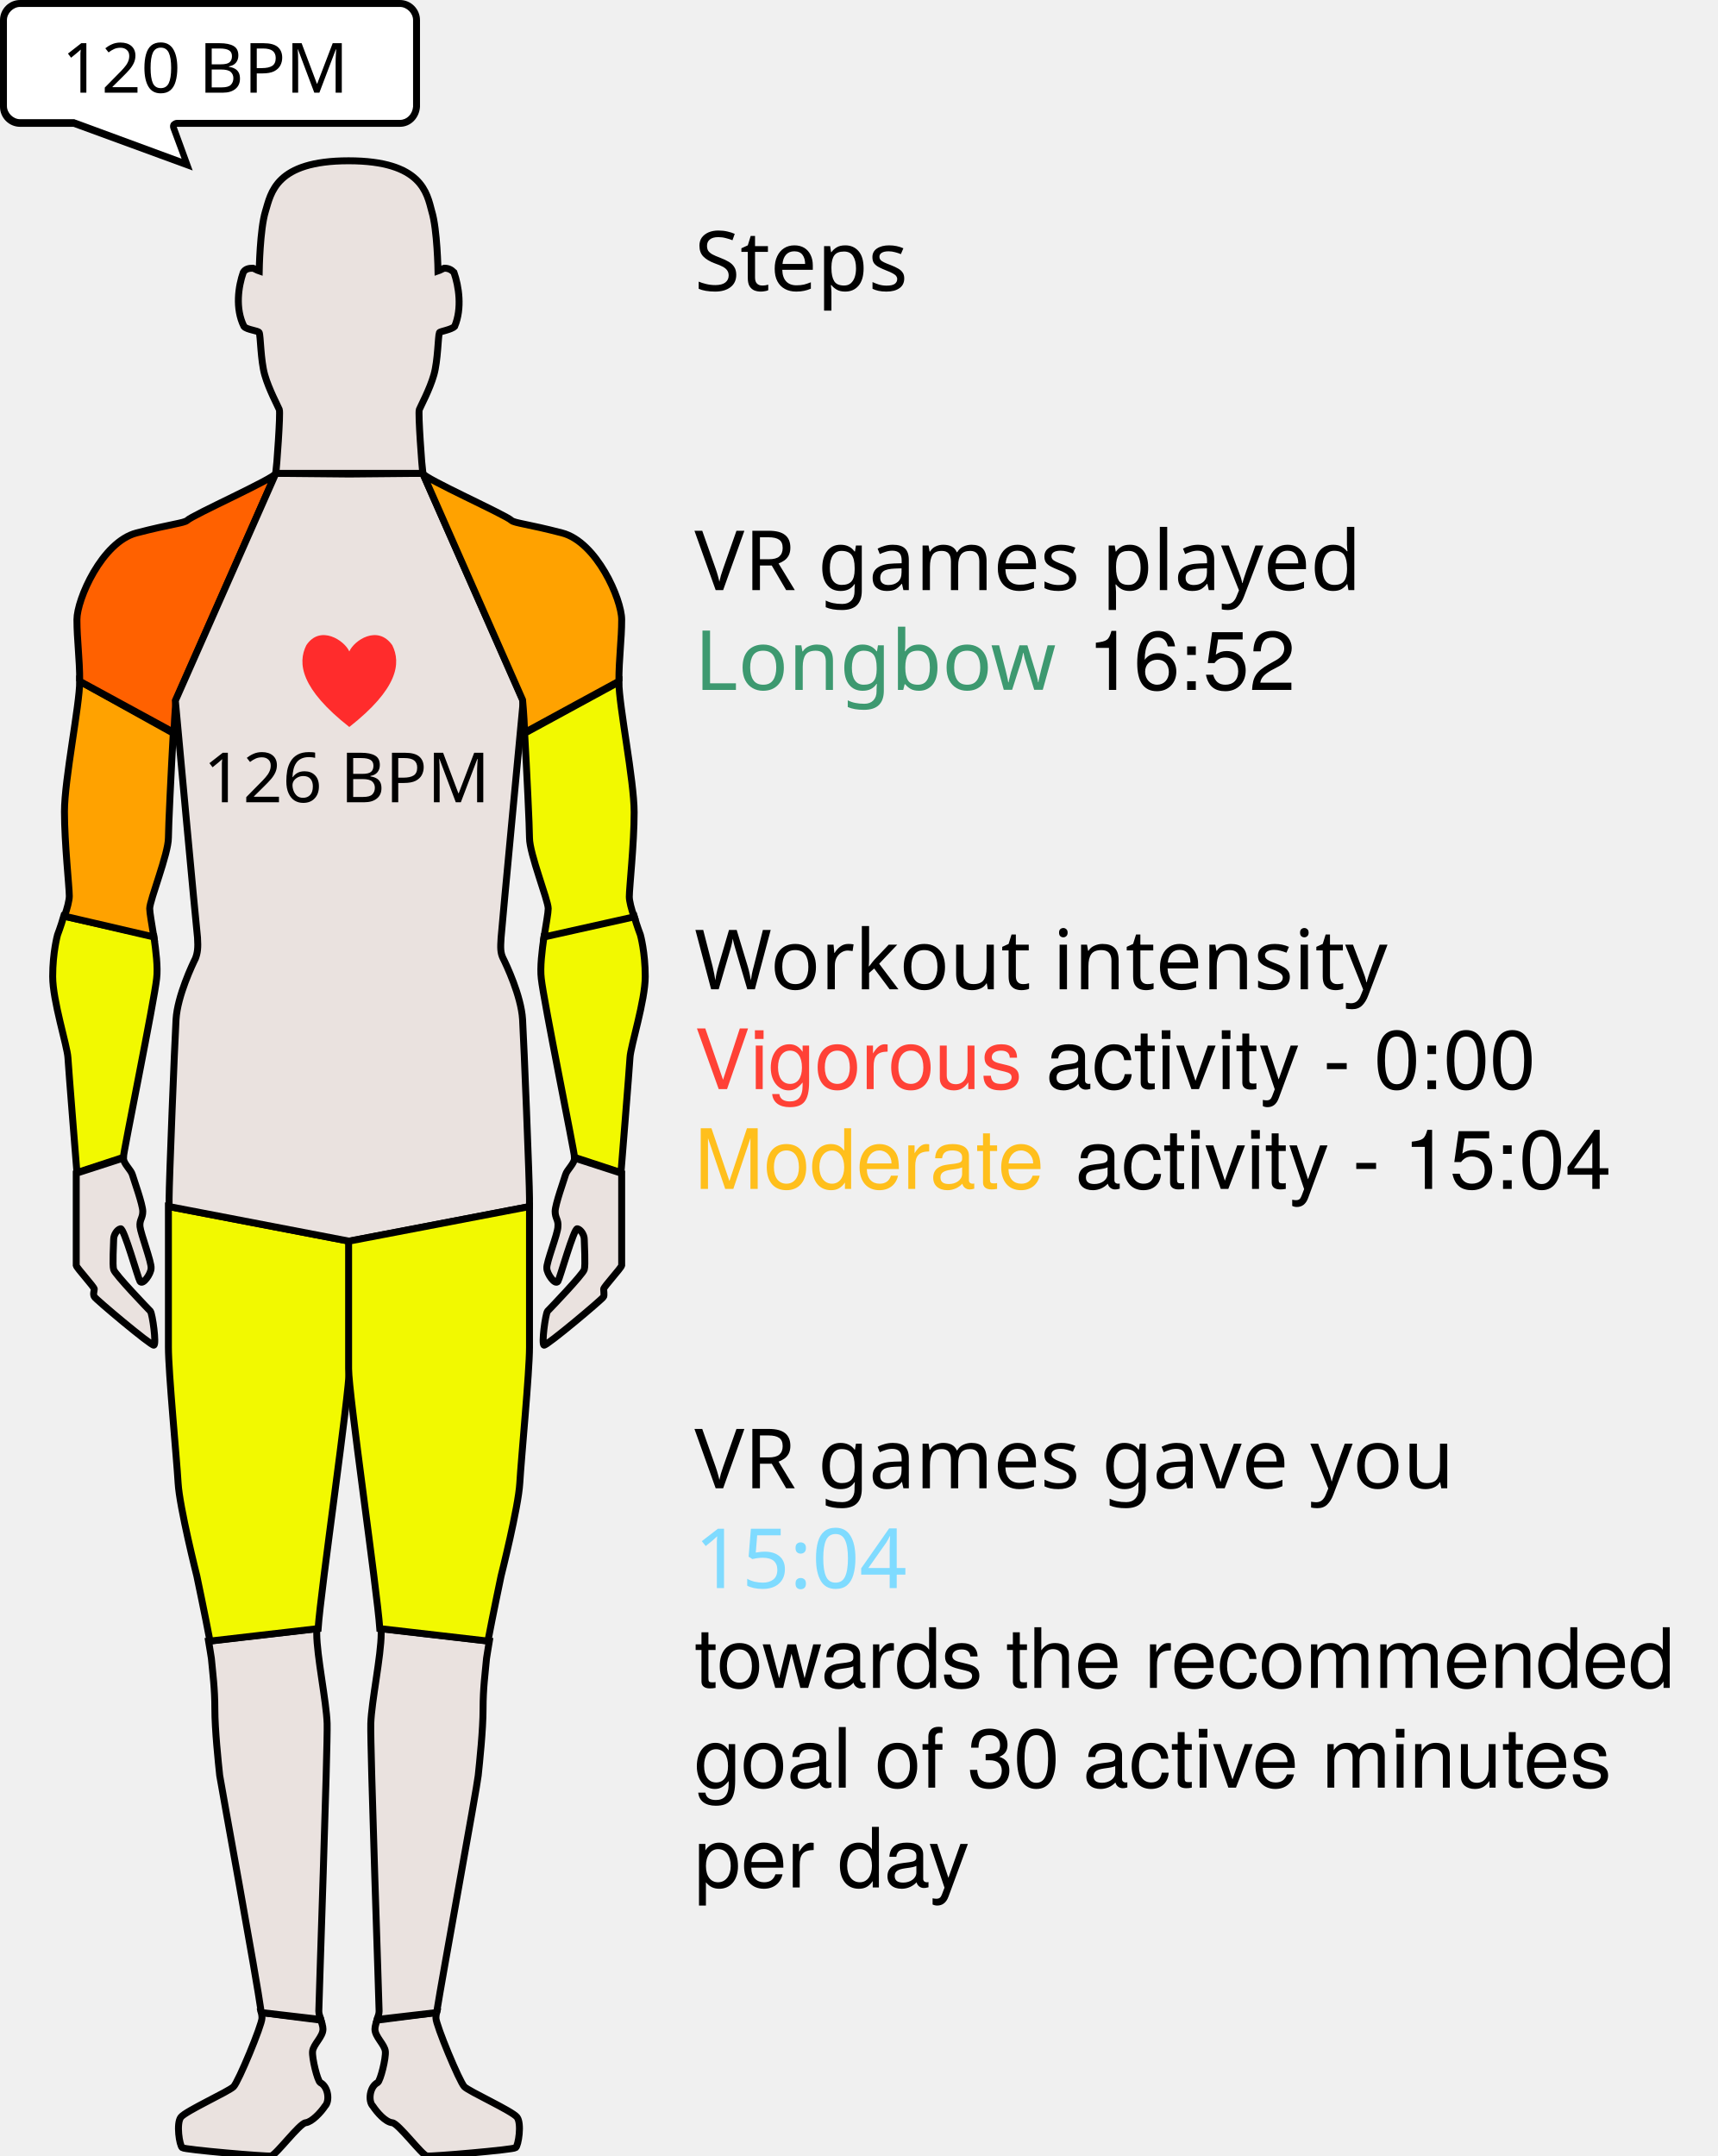
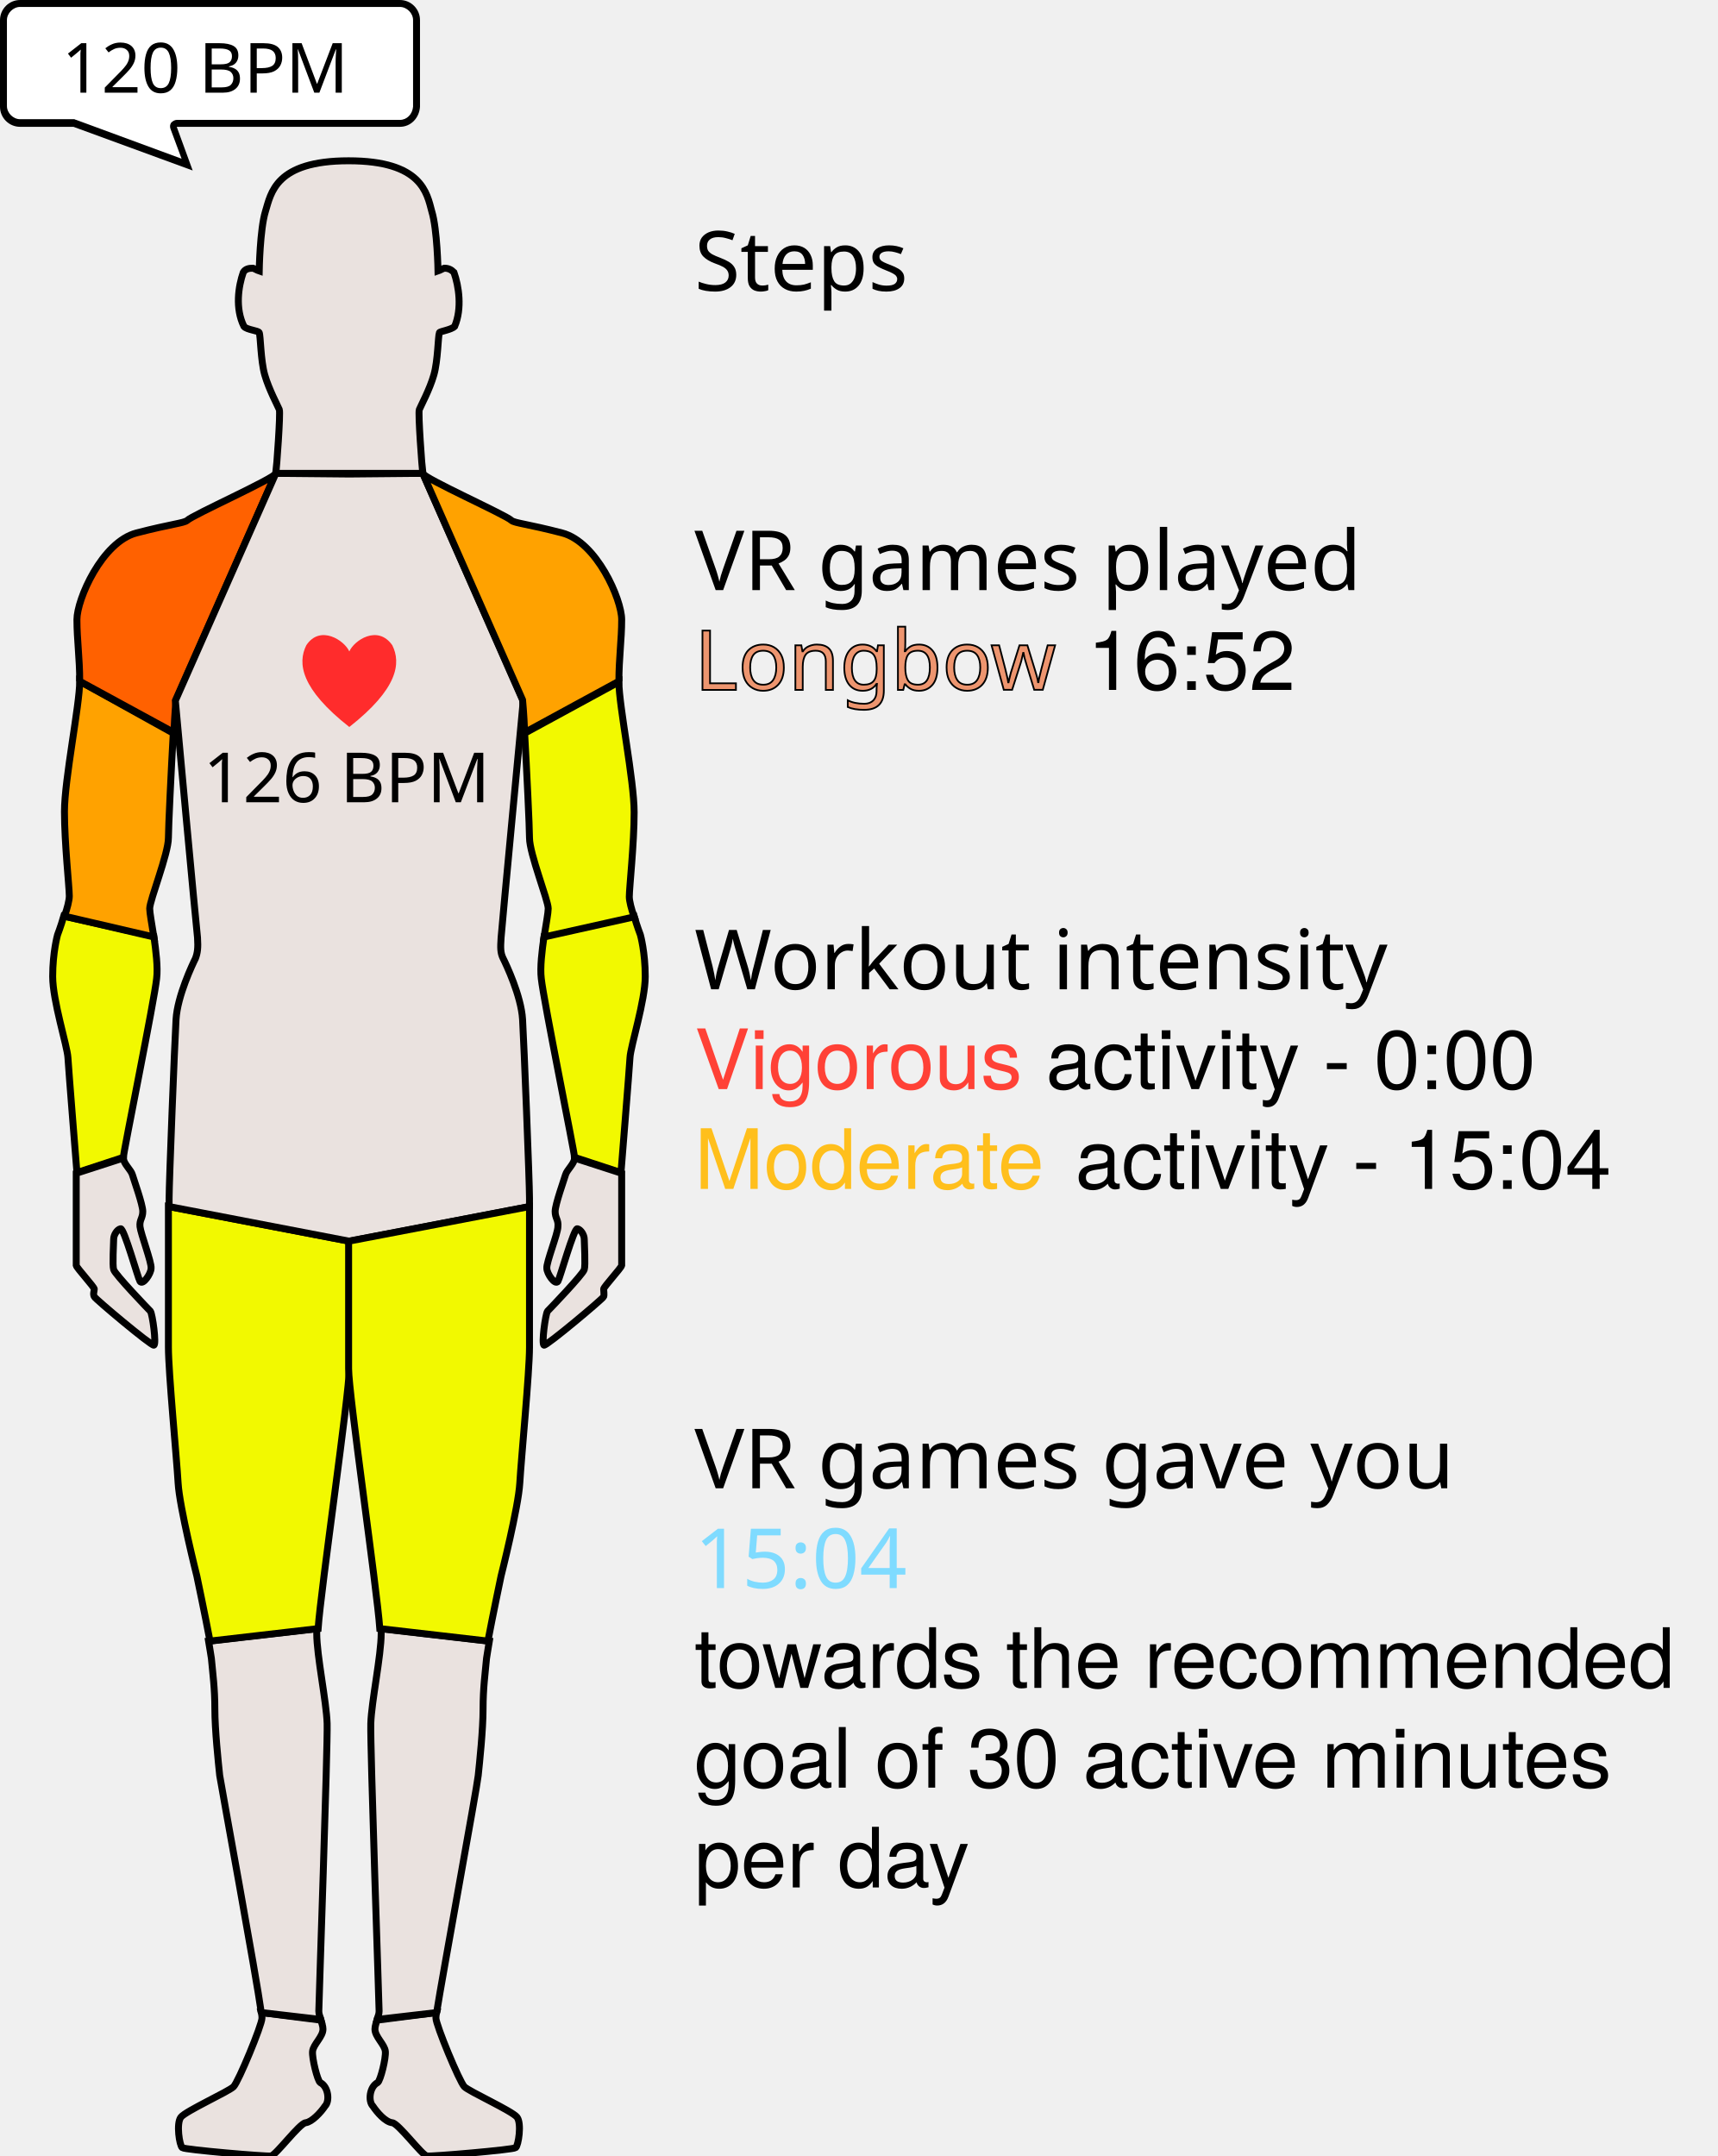
<svg xmlns="http://www.w3.org/2000/svg" version="1.1" id="Layer_1" x="0px" y="0px" viewBox="0 0 247.8 311.1" style="enable-background:new 0 0 247.8 311.1;" xml:space="preserve">
  <style type="text/css">
	.st0{fill:#EAE2DF;stroke:#000000;stroke-miterlimit:10;}
	.st1{fill:#F2F900;stroke:#000000;stroke-miterlimit:10;}
	.st2{fill:#FFA200;stroke:#000000;stroke-miterlimit:10;}
	.st3{fill:#FF6100;stroke:#000000;stroke-miterlimit:10;}
	.st4{fill:#FF2C2C;}
	.st5{fill:#FFFFFF;}
	.st6{font-family:'HelveticaNeue-Bold';}
	.st7{font-size:10px;}
	.st8{font-size:12px;}
- 	.st9{fill:#3D9970;}
+ 	.st9{fill:#ED956F;stroke:#000000;stroke-width:0.25;stroke-miterlimit:10;}
	.st10{fill:#F012BE;}
	.st11{font-family:'HelveticaNeue';}
	.st12{fill:#FF4136;}
	.st13{fill:#FFBF1C;}
	.st14{fill:#7FDBFF;}
</style>
  <g>
    <path class="st0" d="M37.7,290.4c0.1,0.4,0.1,0.7,0.1,0.8c0,1-3.4,9.2-4.1,9.9c-0.7,0.7-6.9,3.5-7.6,4.4s-0.2,4.1,0.2,4.4   s12.1,1.3,12.8,1.2s4.1-4.7,5-4.8s2.2-1.5,2.8-2.4c0.7-0.7,0.5-2.8-0.7-3.4c-0.4-0.3-1.2-3.5-1.1-4.5c0.1-1,1.5-2.1,1.5-3.2   c0-0.5-0.2-0.9-0.3-1.3L37.7,290.4z" />
    <path class="st0" d="M37.7,290.4l8.6,1c-0.1-0.4-0.3-0.7-0.3-1.2c0-1,1.3-38.3,1.2-41.5s-1.5-9.8-1.5-13c0-0.2,0-0.4,0-0.7   l-15.6,1.8l0,0c0.2,1.1,0.3,2,0.4,2.5c0.2,2.2,0.5,4.3,0.5,7.3s0.5,7.7,0.7,9.6C32,258.1,37,285.3,37.7,290.4" />
    <path class="st1" d="M24.3,174.1c0,4.4,0,17.1,0,20.3c0,3.6,1.2,16.1,1.4,19.6c0.2,3.5,2.7,13.4,2.7,13.4s1.2,5.7,1.9,9.4l15.6-1.8   c0.4-5.7,4.5-33.9,4.5-37.5c0-3.8,0-18.4,0-18.4L24.3,174.1z" />
    <path class="st1" d="M11.1,169.2c0,0-1.2-14.9-1.3-16.6c-0.1-1.7-2.2-8.2-2.2-11.7s0.7-6,0.7-6s0.5-1.3,0.9-2.7l13,2.9   c0.3,2.1,0.6,4.5,0.4,6.1c-0.3,3-4.8,25.1-4.8,25.8L11.1,169.2z" />
    <path class="st0" d="M17.8,167.1c0,0.8,1.1,1.7,1.3,2.4s1.5,4.3,1.5,5.3s-0.5,1.2-0.4,2.2s1.7,5.2,1.6,6c0,0.8-1.2,2.5-1.6,1.9   c-0.3-0.5-2.3-7.7-2.8-7.6c-0.5,0.1-1,0.9-1,1.5s-0.2,3.8,0,4.4c0.2,0.7,5,5.7,5.3,6c0.3,0.4,0.9,4.8,0.5,4.9s-8.5-6.7-8.6-7   c-0.2-0.4,0-0.8,0-1.1s-2.5-3-2.6-3.4c0-0.5,0-13.3,0-13.3L17.8,167.1z" />
    <path class="st2" d="M22.2,135.2c-0.3-1.9-0.6-3.5-0.6-4.1c0-1.2,2.7-7.9,2.7-10.2c0-1.5,0.4-9.8,0.7-15.1l-13.5-7.5   c0,3.4-2.2,14.2-2.2,18.8S10,128,10,129.3c0,0.6-0.3,1.8-0.7,2.9L22.2,135.2z" />
    <path class="st3" d="M11.5,98.3l13.6,7.4c0.1-2.7,0.3-4.7,0.3-4.7l14.4-32.7c-0.1,0.7-12,6-12.8,6.8c-0.5,0.4-2.3,0.5-7.3,1.8   s-8.6,9.6-8.6,12.5S11.5,95,11.5,98.3" />
    <path class="st0" d="M25.3,101.1c0,0,3,32.6,3.2,34.2c0.1,1.5,0,2.2-0.3,3c-0.4,0.8-2.6,5.4-2.8,8.8c-0.2,3.4-1,23.5-1,25.8   c0,0.3,0,0.7,0,1.2l26,5l26-5c0-0.5,0-1,0-1.2c0-2.3-0.8-22.4-1-25.8c-0.2-3.4-2.4-8-2.8-8.8s-0.4-1.5-0.3-3s3.2-34.2,3.2-34.2   L61,68.3l-10.6,0.1l-10.6-0.1L25.3,101.1z" />
    <path class="st0" d="M63,290.4c-0.1,0.4-0.1,0.7-0.1,0.8c0,1,3.4,9.2,4.1,9.9c0.7,0.7,6.9,3.5,7.6,4.4s0.2,4.1-0.2,4.4   s-12.1,1.3-12.8,1.2s-4.1-4.7-5-4.8c-1-0.1-2.2-1.5-2.8-2.4c-0.7-0.7-0.5-2.8,0.7-3.4c0.4-0.3,1.2-3.5,1.1-4.5   c-0.1-1-1.5-2.1-1.5-3.2c0-0.5,0.2-0.9,0.3-1.3L63,290.4z" />
-     <path class="st0" d="M63,290.4l-8.6,1c0.1-0.4,0.3-0.7,0.3-1.2c0-1-1.3-38.3-1.2-41.5c0.1-3.2,1.5-9.8,1.5-13c0-0.2,0-0.4,0-0.7   l15.6,1.8l0,0c-0.2,1.1-0.3,2-0.4,2.5c-0.2,2.2-0.5,4.3-0.5,7.3s-0.5,7.7-0.7,9.6C68.8,258.1,63.8,285.3,63,290.4" />
+     <path class="st0" d="M63,290.4l-8.6,1c0.1-0.4,0.3-0.7,0.3-1.2c0-1-1.3-38.3-1.2-41.5s1.5-9.8,1.5-13c0-0.2,0-0.4,0-0.7l15.6,1.8   l0,0c-0.2,1.1-0.3,2-0.4,2.5c-0.2,2.2-0.5,4.3-0.5,7.3s-0.5,7.7-0.7,9.6C68.8,258.1,63.8,285.3,63,290.4" />
    <path class="st1" d="M76.4,174.1c0,4.4,0,17.1,0,20.3c0,3.6-1.2,16.1-1.4,19.6c-0.2,3.5-2.7,13.4-2.7,13.4s-1.2,5.7-1.9,9.4   L54.8,235c-0.4-5.7-4.5-33.9-4.5-37.5c0-3.8,0-18.4,0-18.4L76.4,174.1z" />
    <path class="st1" d="M89.6,169.2c0,0,1.2-14.9,1.3-16.6c0.1-1.7,2.2-8.2,2.2-11.7s-0.7-6-0.7-6s-0.5-1.3-0.9-2.7l-13,2.9   c-0.3,2.1-0.6,4.5-0.4,6.1c0.3,3,4.8,25.1,4.8,25.8L89.6,169.2z" />
    <path class="st0" d="M82.9,167.1c0,0.8-1.1,1.7-1.3,2.4s-1.5,4.3-1.5,5.3s0.5,1.2,0.4,2.2c0,1-1.7,5.2-1.6,6c0,0.8,1.2,2.5,1.6,1.9   c0.3-0.5,2.3-7.7,2.8-7.6c0.5,0.1,1,0.9,1,1.5s0.2,3.8,0,4.4c-0.2,0.7-5,5.7-5.3,6c-0.3,0.4-0.9,4.8-0.5,4.9s8.5-6.7,8.6-7   s0-0.8,0-1.1s2.5-3,2.6-3.4c0-0.5,0-13.3,0-13.3L82.9,167.1z" />
    <path class="st1" d="M78.5,135.2c0.3-1.9,0.6-3.5,0.6-4.1c0-1.2-2.7-7.9-2.7-10.2c0-1.5-0.4-9.8-0.7-15.1l13.6-7.4   c0,3.4,2.2,14.2,2.2,18.8s-0.7,10.9-0.7,12.2c0,0.6,0.3,1.8,0.7,2.9L78.5,135.2z" />
    <path class="st2" d="M89.3,98.3l-13.6,7.4c-0.1-2.7-0.3-4.7-0.3-4.7L61,68.3c0.1,0.7,12,6,12.8,6.8c0.5,0.4,2.3,0.5,7.3,1.8   s8.6,9.6,8.6,12.5S89.3,95,89.3,98.3" />
-     <path class="st0" d="M39.8,68.3c0.1-0.7,0.7-8.7,0.5-9.2c-0.2-0.5-1.5-2.9-2.1-5s-0.6-5.7-0.8-6.1c-0.1-0.3-1.8-0.4-2.2-0.9   c-1.3-2.6-0.8-5.8-0.1-7.8c0.3-0.5,0.8-0.6,1.4-0.6c0.3,0.1,0.6,0.3,0.9,0.4c0,0,0.1-6,0.9-8.6c0.8-2.6,1.4-7.3,12-7.3   s11.3,4.7,12,7.3c0.8,2.6,0.9,8.6,0.9,8.6c0.3-0.1,0.6-0.3,0.9-0.4c0.6,0,1,0.2,1.4,0.6c0.7,2,1.2,5.2,0.1,7.8   c-0.5,0.5-2.1,0.7-2.2,0.9c-0.2,0.5-0.2,4-0.8,6.1c-0.6,2.1-1.9,4.5-2.1,5c-0.2,0.5,0.4,8.5,0.5,9.2H39.8z" />
+     <path class="st0" d="M39.8,68.3c0.1-0.7,0.7-8.7,0.5-9.2s-1.5-2.9-2.1-5s-0.6-5.7-0.8-6.1c-0.1-0.3-1.8-0.4-2.2-0.9   c-1.3-2.6-0.8-5.8-0.1-7.8c0.3-0.5,0.8-0.6,1.4-0.6c0.3,0.1,0.6,0.3,0.9,0.4c0,0,0.1-6,0.9-8.6c0.8-2.6,1.4-7.3,12-7.3   s11.3,4.7,12,7.3c0.8,2.6,0.9,8.6,0.9,8.6c0.3-0.1,0.6-0.3,0.9-0.4c0.6,0,1,0.2,1.4,0.6c0.7,2,1.2,5.2,0.1,7.8   c-0.5,0.5-2.1,0.7-2.2,0.9c-0.2,0.5-0.2,4-0.8,6.1s-1.9,4.5-2.1,5c-0.2,0.5,0.4,8.5,0.5,9.2H39.8z" />
    <path class="st4" d="M50.4,94c-0.7-1.6-4.2-3.9-6.2-0.9c-1.3,2.6-0.8,6.3,6.2,11.8c7-5.5,7.5-9.2,6.2-11.8   C54.5,90.1,51.1,92.4,50.4,94z" />
    <g>
-       <path class="st5" d="M10.8,17.8c-0.1,0-0.1,0-0.2,0H2.9c-1.3,0-2.4-1.1-2.4-2.4V2.9c0-1.3,1.1-2.4,2.4-2.4h54.8    c1.3,0,2.4,1.1,2.4,2.4v12.5c-0.1,1.4-1.1,2.4-2.4,2.4H25.5c-0.2,0-0.3,0.1-0.4,0.2C25,18.1,25,18.3,25,18.5l1.9,5.3L10.8,17.8z" />
-       <path d="M57.7,1c1,0,1.9,0.9,1.9,1.9v12.5c-0.1,1.1-0.9,1.9-1.9,1.9H25.5c-0.3,0-0.6,0.2-0.8,0.4c-0.2,0.3-0.2,0.6-0.1,0.9    l1.6,4.3l-15.2-5.6c-0.1,0-0.2-0.1-0.3-0.1H2.9c-1,0-1.9-0.9-1.9-1.9V2.9C1,1.9,1.9,1,2.9,1H57.7 M57.7,0H2.9C1.3,0,0,1.3,0,2.9    v12.5c0,1.6,1.3,2.9,2.9,2.9h7.7l17.2,6.3l-2.3-6.3h32.2c1.6,0,2.8-1.3,2.9-2.9V2.9C60.6,1.3,59.3,0,57.7,0L57.7,0z" />
+       <path class="st5" d="M10.8,17.8c-0.1,0-0.1,0-0.2,0H2.9c-1.3,0-2.4-1.1-2.4-2.4V2.9c0-1.3,1.1-2.4,2.4-2.4h54.8    c1.3,0,2.4,1.1,2.4,2.4v12.5c-0.1,1.4-1.1,2.4-2.4,2.4H25.5c-0.2,0-0.3,0.1-0.4,0.2S25,18.3,25,18.5l1.9,5.3L10.8,17.8z" />
+       <path d="M57.7,1c1,0,1.9,0.9,1.9,1.9v12.5c-0.1,1.1-0.9,1.9-1.9,1.9H25.5c-0.3,0-0.6,0.2-0.8,0.4c-0.2,0.3-0.2,0.6-0.1,0.9    l1.6,4.3L11,17.3c-0.1,0-0.2-0.1-0.3-0.1H2.9c-1,0-1.9-0.9-1.9-1.9V2.9C1,1.9,1.9,1,2.9,1H57.7 M57.7,0H2.9C1.3,0,0,1.3,0,2.9    v12.5c0,1.6,1.3,2.9,2.9,2.9h7.7l17.2,6.3l-2.3-6.3h32.2c1.6,0,2.8-1.3,2.9-2.9V2.9C60.6,1.3,59.3,0,57.7,0L57.7,0z" />
    </g>
  </g>
  <text transform="matrix(1 0 0 1 29.3283 115.7606)" class="st6 st7">126 BPM</text>
  <text transform="matrix(1 0 0 1 8.9146 13.3736)" class="st6 st7">120 BPM</text>
-   <text transform="matrix(1 0 0 1 100.2 41.95)">
-     <tspan x="0" y="0" class="st6 st8">Steps</tspan>
-     <tspan x="0" y="43.2" class="st6 st8">VR games played</tspan>
-     <tspan x="0" y="57.6" class="st9 st6 st8">Longbow</tspan>
-     <tspan x="53.3" y="57.6" class="st10 st6 st8"> </tspan>
-     <tspan x="56.7" y="57.6" class="st11 st8">16:52</tspan>
-     <tspan x="0" y="100.8" class="st6 st8">Workout intensity</tspan>
-     <tspan x="0" y="115.2" class="st12 st11 st8">Vigorous </tspan>
-     <tspan x="50.7" y="115.2" class="st11 st8">activity - 0:00</tspan>
-     <tspan x="0" y="129.6" class="st13 st11 st8">Moderate</tspan>
-     <tspan x="51.6" y="129.6" class="st11 st8"> activity - 15:04</tspan>
-     <tspan x="0" y="172.8" class="st6 st8">VR games gave you</tspan>
-     <tspan x="0" y="187.2" class="st14 st6 st8">15:04</tspan>
-     <tspan x="0" y="201.6" class="st11 st8">towards the recommended</tspan>
-     <tspan x="0" y="216" class="st11 st8">goal of 30 active minutes</tspan>
-     <tspan x="0" y="230.4" class="st11 st8">per day</tspan>
-   </text>
+   <text transform="matrix(1 0 0 1 100.2 41.95)" class="st6 st8">Steps</text>
+   <text transform="matrix(1 0 0 1 100.2 85.15)" class="st6 st8">VR games played</text>
+   <text transform="matrix(1 0 0 1 100.2 99.55)" class="st9 st6 st8">Longbow</text>
+   <text transform="matrix(1 0 0 1 153.5 99.55)" class="st10 st6 st8"> </text>
+   <text transform="matrix(1 0 0 1 156.9 99.55)" class="st11 st8">16:52</text>
+   <text transform="matrix(1 0 0 1 100.2 142.75)" class="st6 st8">Workout intensity</text>
+   <text transform="matrix(1 0 0 1 100.2 157.15)" class="st12 st11 st8">Vigorous </text>
+   <text transform="matrix(1 0 0 1 150.9 157.15)" class="st11 st8">activity - 0:00</text>
+   <text transform="matrix(1 0 0 1 100.2 171.55)" class="st13 st11 st8">Moderate</text>
+   <text transform="matrix(1 0 0 1 151.8 171.55)" class="st11 st8"> activity - 15:04</text>
+   <text transform="matrix(1 0 0 1 100.2 214.75)" class="st6 st8">VR games gave you</text>
+   <text transform="matrix(1 0 0 1 100.2 229.15)" class="st14 st6 st8">15:04</text>
+   <text transform="matrix(1 0 0 1 100.2 243.55)" class="st11 st8">towards the recommended</text>
+   <text transform="matrix(1 0 0 1 100.2 257.95)" class="st11 st8">goal of 30 active minutes</text>
+   <text transform="matrix(1 0 0 1 100.2 272.35)" class="st11 st8">per day</text>
</svg>
